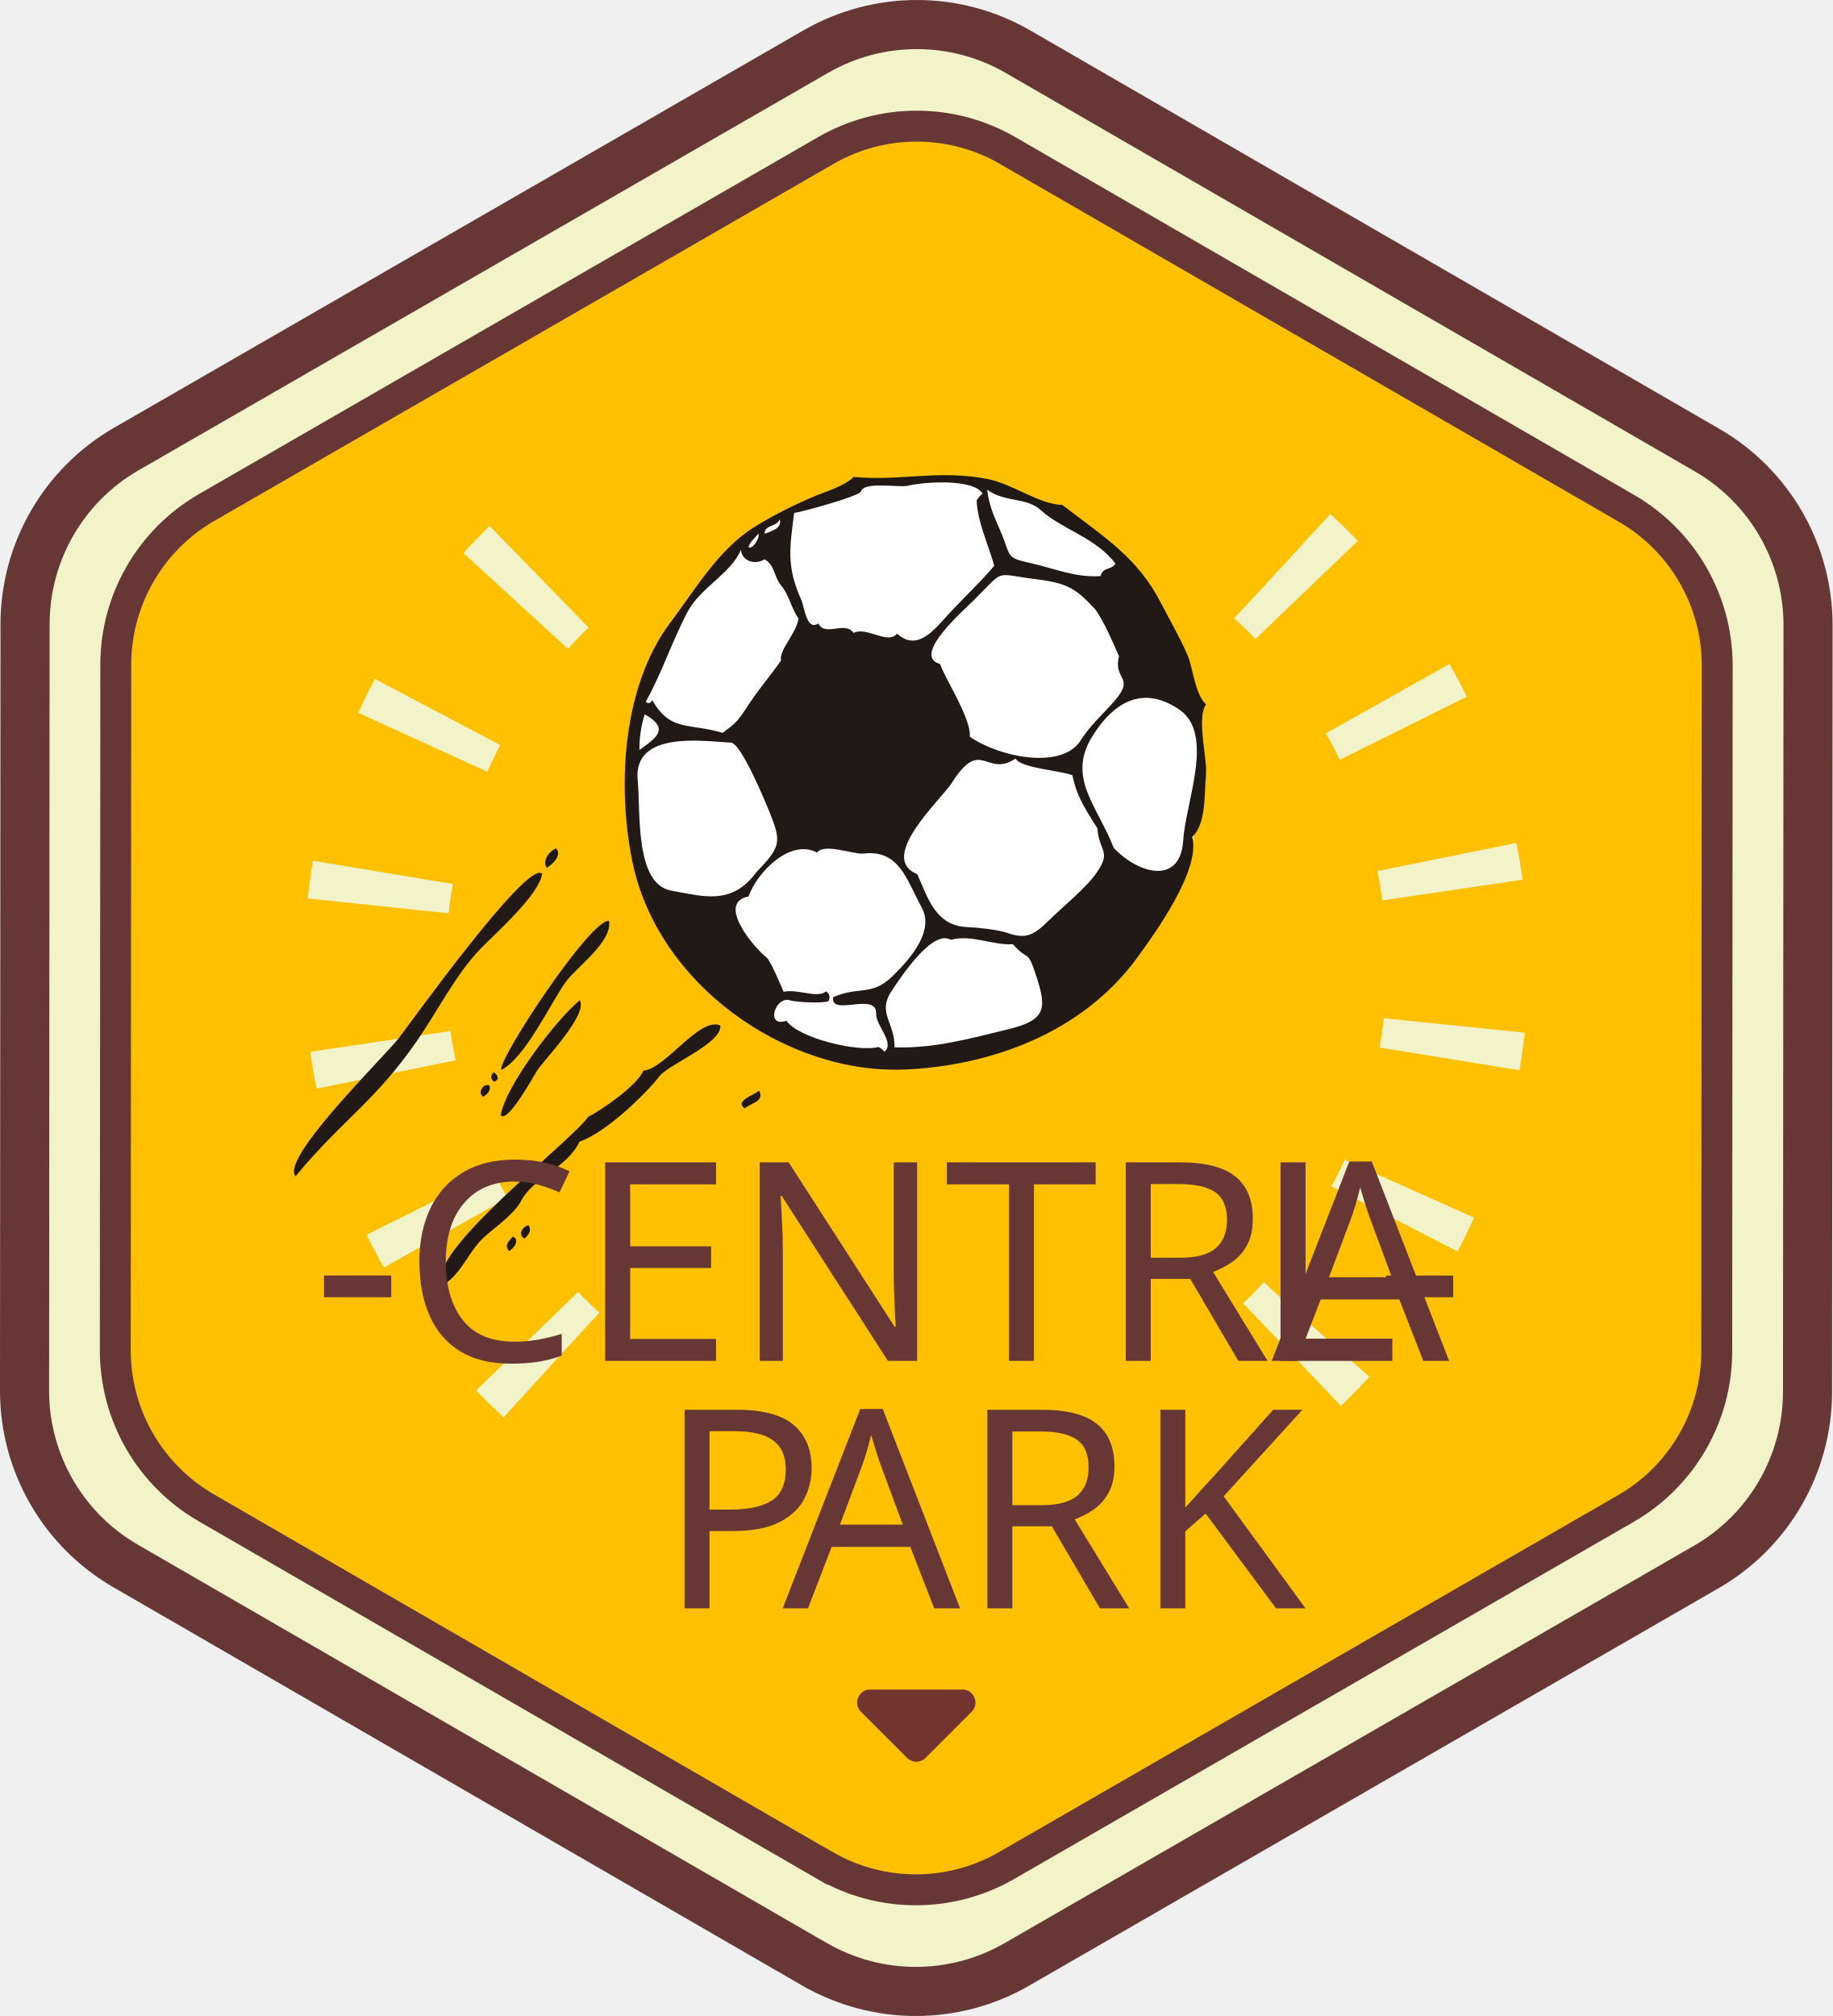
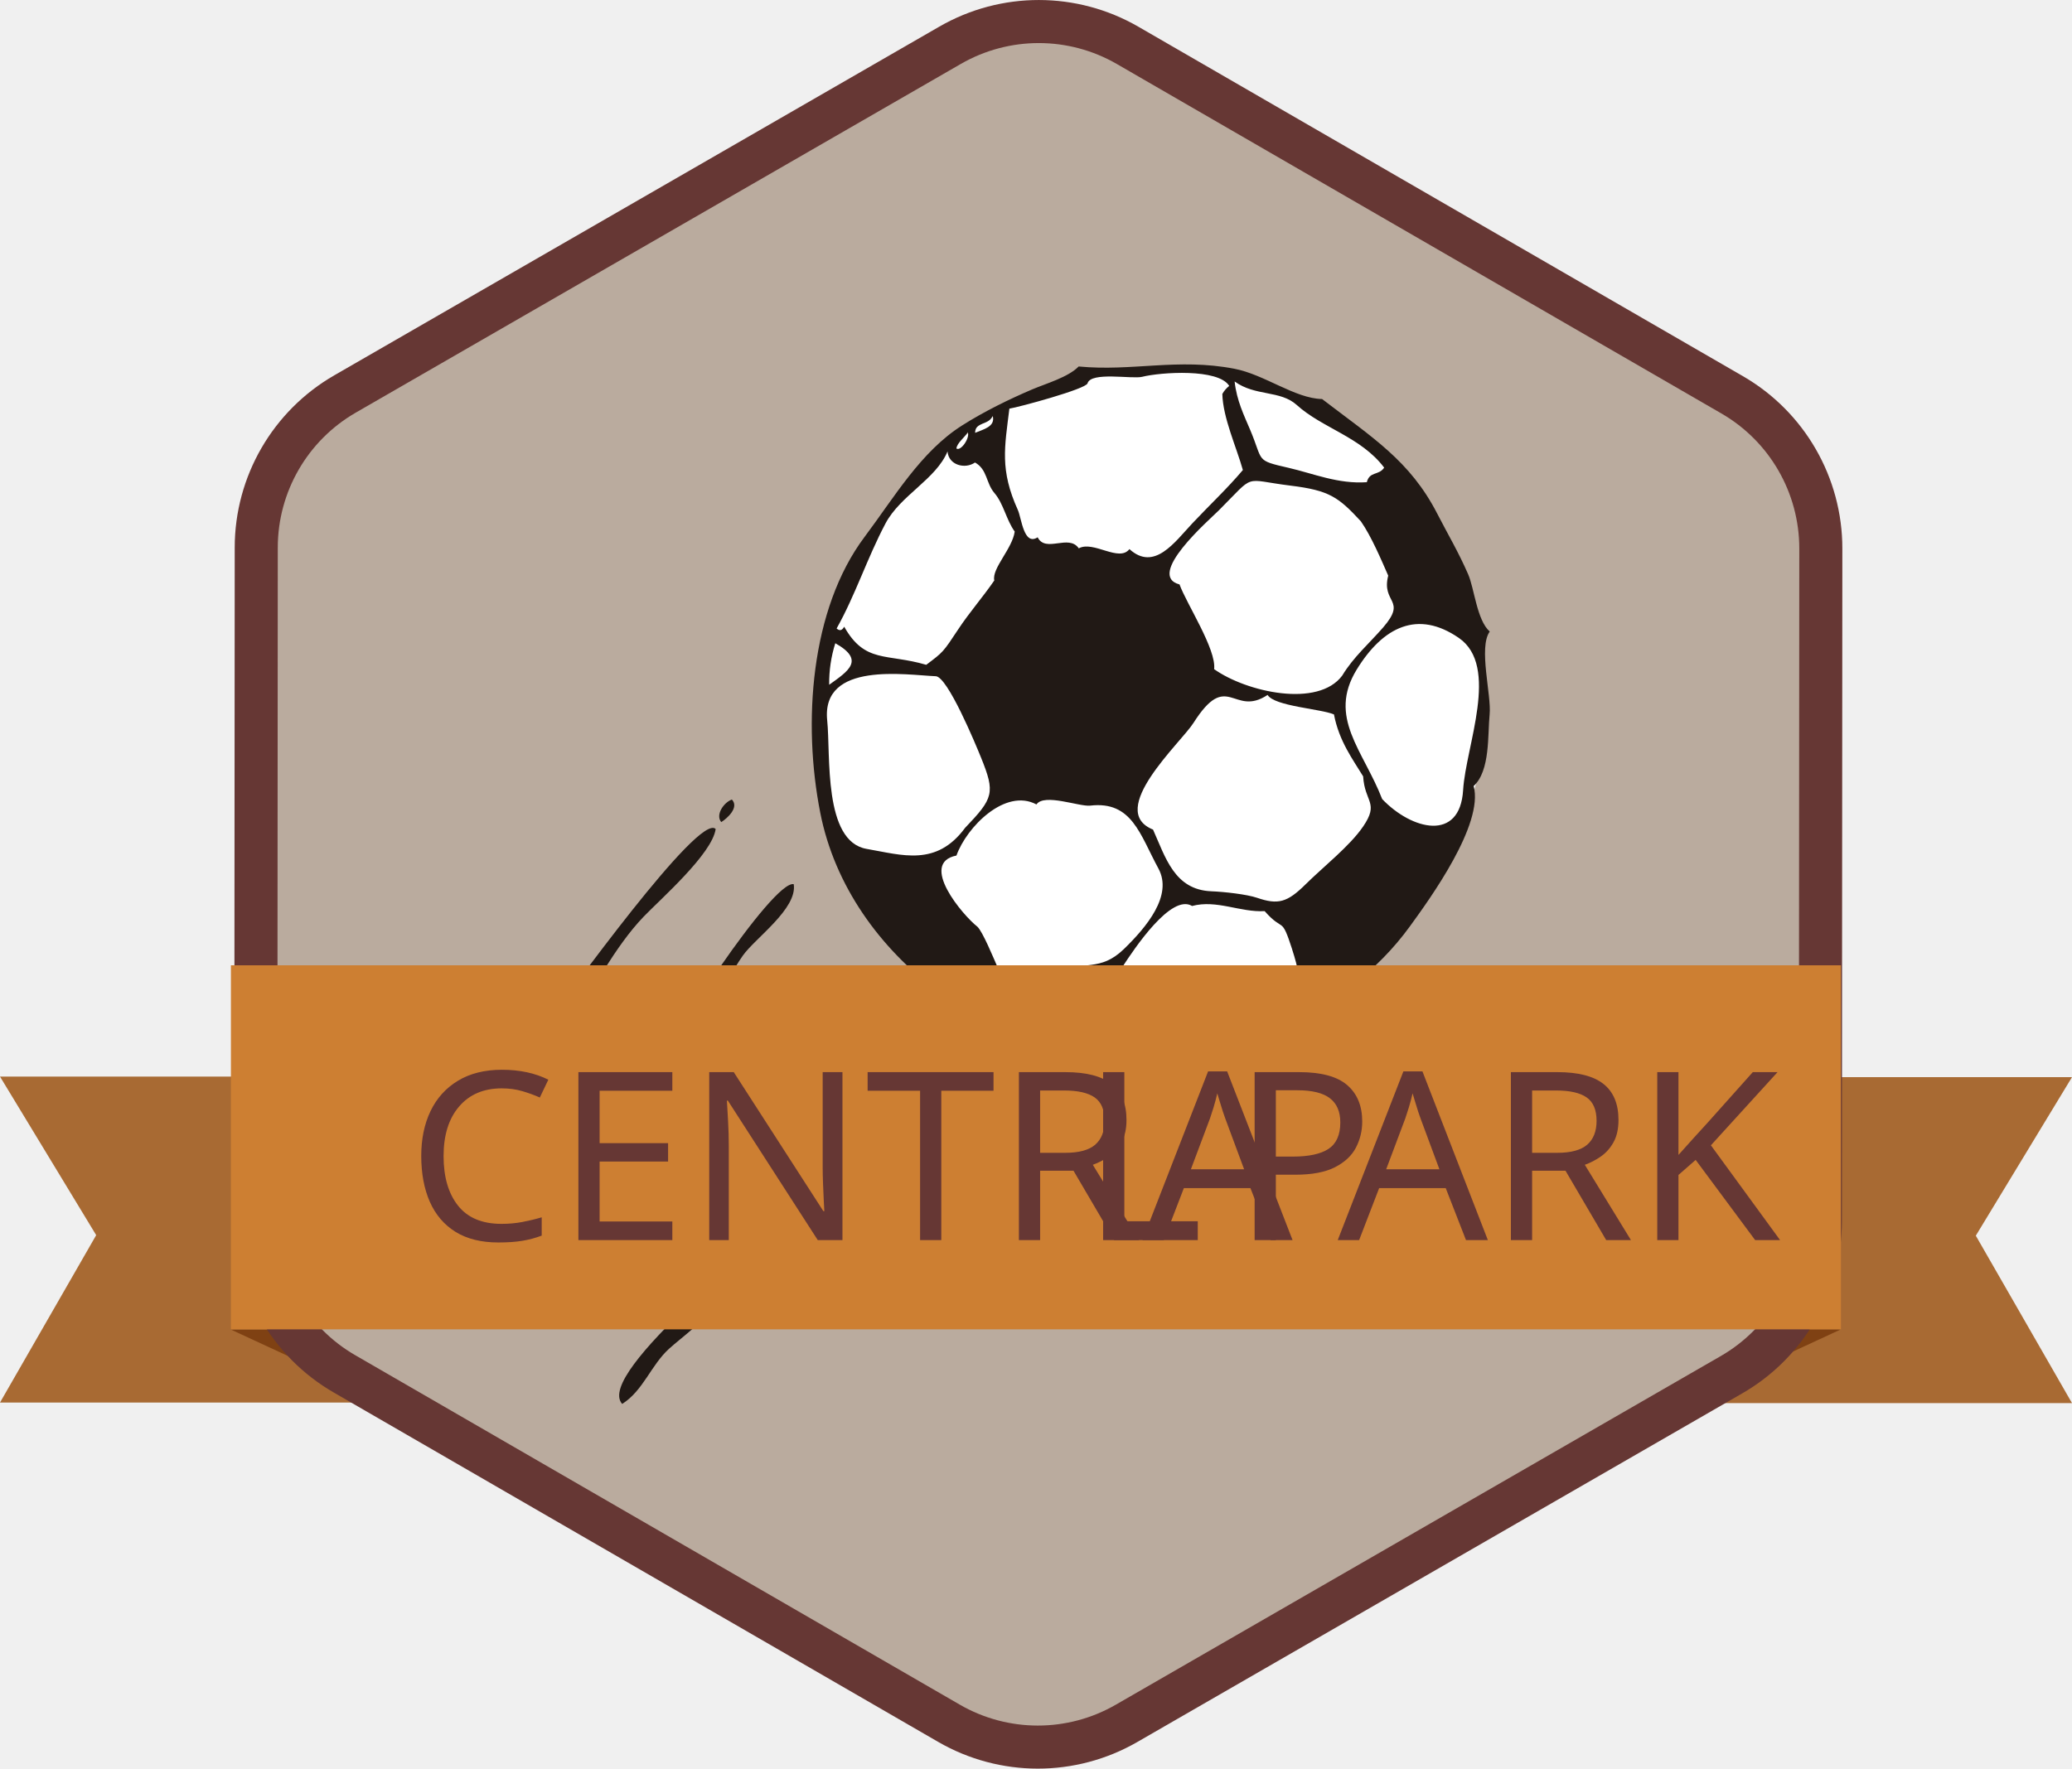
- <svg xmlns="http://www.w3.org/2000/svg" id="Layer_2" data-name="Layer 2" viewBox="0 0 426.3 468.99">
+ <svg xmlns="http://www.w3.org/2000/svg" id="Layer_2" data-name="Layer 2" viewBox="0 0 547.98 467.88">
  <defs>
    <style>
      .cls-1 {
-         letter-spacing: -.05em;
+         fill: #baab9e;
+       }
+ 
+       .cls-1, .cls-2, .cls-3, .cls-4, .cls-5, .cls-6 {
+         stroke-width: 0px;
      }

      .cls-2 {
-         fill: #733430;
-       }
- 
-       .cls-2, .cls-3, .cls-4, .cls-5, .cls-6 {
-         stroke-width: 0px;
-       }
- 
-       .cls-3 {
-         fill: #ffc000;
+         fill: #cd7f32;
      }

      .cls-7 {
        fill: #663734;
        font-family: LondrinaSolid-Regular, 'Londrina Solid';
-         font-size: 64.69px;
+         font-size: 62.23px;
      }

-       .cls-8 {
-         stroke-width: 11.42px;
-       }
- 
-       .cls-8, .cls-9, .cls-10 {
-         fill: none;
-         stroke-miterlimit: 10;
-       }
- 
-       .cls-8, .cls-10 {
-         stroke: #663734;
+       .cls-3 {
+         fill: #7f4113;
      }

      .cls-4 {
        fill: #fff;
      }

-       .cls-4, .cls-5 {
+       .cls-4, .cls-6 {
        fill-rule: evenodd;
      }

-       .cls-11 {
-         letter-spacing: 0em;
+       .cls-5 {
+         fill: #a86a33;
      }

-       .cls-5 {
+       .cls-6 {
        fill: #211915;
      }

-       .cls-9 {
-         stroke: #f2f3c9;
-         stroke-dasharray: 0 0 7.23 28.93;
-         stroke-width: 54.33px;
+       .cls-8 {
+         letter-spacing: -.02em;
      }

-       .cls-6 {
-         fill: #f2f3c9;
+       .cls-9 {
+         fill: none;
+         stroke: #663734;
+         stroke-miterlimit: 10;
+         stroke-width: 11.39px;
      }

      .cls-10 {
-         stroke-width: 7.19px;
-       }
- 
-       .cls-12 {
-         letter-spacing: -.03em;
+         letter-spacing: -.05em;
      }
    </style>
  </defs>
  <g id="Layer_1-2" data-name="Layer 1">
-     <g id="CentralPark_Badge_-_Champion" data-name="CentralPark Badge - Champion">
-       <path class="cls-3" d="m189.47,456.96L29.21,364.29c-14.55-8.41-23.51-23.95-23.5-40.76l.12-178.34c.01-16.81,8.99-32.34,23.55-40.73L189.78,12c14.56-8.39,32.5-8.38,47.05.03l160.27,92.67c14.55,8.41,23.51,23.95,23.5,40.76l-.12,178.34c-.01,16.81-8.99,32.34-23.55,40.73l-160.39,92.46c-14.56,8.39-32.5,8.38-47.05-.03Z" />
+     <g id="CentralPark_Badge_-_Bronze" data-name="CentralPark Badge - Bronze">
+       <polygon class="cls-5" points="103.1 371.03 0 371.03 25.44 326.75 0 284.8 103.1 284.8 103.1 371.03" />
+       <polygon class="cls-3" points="103.02 371.15 103.02 351.73 61.07 351.73 103.02 371.15" />
+       <polygon class="cls-5" points="444.88 371.18 547.98 371.18 522.54 326.89 547.98 284.95 444.88 284.95 444.88 371.18" />
+       <polygon class="cls-3" points="444.91 371.1 444.91 351.67 486.87 351.67 444.91 371.1" />
+       <path class="cls-1" d="m251.32,452.7l-157.6-91.13c-14.31-8.27-23.12-23.55-23.11-40.08l.12-175.37c.01-16.53,8.84-31.8,23.16-40.05L251.62,15.15c14.32-8.26,31.96-8.24,46.27.03l157.6,91.13c14.31,8.27,23.12,23.55,23.11,40.08l-.12,175.37c-.01,16.53-8.84,31.8-23.16,40.05l-157.72,90.92c-14.32,8.26-31.96,8.24-46.27-.03Z" />
+       <path class="cls-9" d="m250.98,455.88l-159.89-92.45c-14.52-8.39-23.45-23.9-23.44-40.67l.12-177.92c.01-16.77,8.97-32.26,23.5-40.63L251.28,11.97c14.53-8.37,32.42-8.36,46.94.03l159.89,92.45c14.52,8.39,23.45,23.9,23.44,40.67l-.12,177.92c-.01,16.77-8.97,32.26-23.5,40.63l-160.01,92.24c-14.53,8.37-32.42,8.36-46.94-.03Z" />
      <g>
-         <path class="cls-9" d="m135.47,309.64c-23.09-21.08-37.58-51.42-37.58-85.15,0-37.65,18.05-71.08,45.96-92.11" />
-         <path class="cls-9" d="m291.09,139.57c22.94,21.07,37.32,51.31,37.32,84.91,0,36.88-17.32,69.71-44.26,90.8" />
+         <path class="cls-4" d="m392.93,188.08c0,46.91-46.33,89.94-95.21,89.94s-80.85-43.04-80.85-89.94,42.17-91.09,91.05-91.09,85.01,44.19,85.01,91.09Z" />
+         <path class="cls-6" d="m209.04,319.68c-4.5,7.02-51.99,43.48-44.49,51.72,5.61-3.57,7.61-10.27,12.42-14.62,3.28-2.98,9.37-7.23,11.35-11.07,3.83-7.46,14.28-10.24,18.09-18.41,7.7-2.5,20.02-14.2,24.59-20.09,2.95-3.8,19.3-10.13,18.82-15.69-6.52-2.78-16.96,13.48-23.81,13.94-1.37,4.2-13.28,12.53-16.97,14.22Zm47.14-33.49c-.95,1.2-7.84,3.11-4.42,5.5,1.54-1.56,6.26-2.06,4.42-5.5Zm-77.03,49.51c2.01-1.46,3.1-3.63,1.06-4.49-1.28,1.42-2.7,2.82-1.06,4.49Zm4.6-3.85c1.59-1.28,2.29-2.64,1.34-4.14-1.53.19-3.53,2.59-1.34,4.14Zm4.1-52.02c2.24-3.37,15.58-17.09,13.05-21.52-7.39,6.08-22.9,26.45-24.4,35.49,2.17,2.64,10.36-12.47,11.35-13.97Zm-16.74,8.25c1.75-1.04,2.25-2.2,1.94-3.43-1.62-1.02-4,2.11-1.94,3.43Zm3.28-7.56c-1.15.98-1.13,1.96.07,2.95,1.53-.69,1.51-1.67-.07-2.95Zm35.53-46.62c-5.47-1.22-34.96,43.71-33.17,45.85,7.31-3.71,14.82-20.02,19.71-26.96,3.22-4.58,14.47-12.4,13.46-18.89Zm-59.24,36.95c6.26-9.06,11.9-20.39,19.53-28.34,4.57-4.75,18.14-16.63,19.06-23.2-4.34-4.57-39.83,44.99-44.3,50.83-4.08,5.33-36.63,37.09-31.74,42.46,14.4-17.39,24.44-22.93,37.44-41.76Zm42.88-59.34c-2.17.78-4.41,4.07-2.81,5.97,1.52-.95,4.83-3.85,2.81-5.97Zm107.21,68.19c26.11-1.05,54.85-10.93,72.05-34.57,5.46-7.5,19.62-27.07,16.92-37.19,4.43-4.1,3.67-13.56,4.22-18.94.52-5.13-3.01-17.71.03-21.93-3.42-3.03-4.06-11.38-5.71-15.15-2.62-6.01-5.38-10.6-8.17-16.03-7.22-14.05-17.2-20.15-30.46-30.33-7.13-.13-15.22-6.48-23.19-8.01-15-2.89-26.92.76-41.19-.6-2.72,2.83-8.63,4.51-12.28,6.06-6,2.56-12.66,5.8-18.56,9.55-10.9,6.92-17.89,18.96-25.78,29.48-14.36,19.14-16.39,49.27-11.72,72.94,7.58,38.64,47.76,66.18,83.82,64.72Zm40.97-28.52c3.15,9.76,2.82,13.27-8.61,16.06-12.8,3.12-23.02,5.96-35.19,5.6.18-7.46-5.33-10.6-1.04-17.14,3.05-4.66,12.83-19.4,18.37-16.03,6.5-1.73,12.7,1.72,19.19,1.36,5.12,5.82,4.31.94,7.29,10.14Zm18.74-32.5c-3.51,5.15-10.54,10.65-15.18,15.25-4.88,4.84-7.31,5.47-12.83,3.58-2.72-.93-8.75-1.6-12.11-1.73-9.79-.39-12.12-9-15.42-16.32-12.47-5.05,7.38-23,10.68-28.19,9.05-14.27,10.51-1.41,19.62-7.43,1.82,3,13.97,3.65,17.55,5.15,1.35,7.08,4.99,11.9,7.72,16.39.42,6.95,4.33,6.9-.03,13.31Zm-38.27-83.53c10.08-10.07,6.17-8.27,19.1-6.68,10.28,1.26,12.66,3.03,18.59,9.43,2.81,4.02,5.42,10.24,7.24,14.38-1.88,7.36,5.09,6.27-1.33,13.69-3.68,4.24-7.89,7.86-10.82,12.73-6.37,8.62-25.28,4.42-33.89-1.68.64-5.21-7.32-17.33-9.15-22.41-9.04-2.41,7.8-17.01,10.26-19.47Zm64.74,73.86c-.83,13.78-13.6,10.57-21.41,2.37-5.01-12.92-14.48-21.6-6.74-34.24,6.96-11.33,16.14-15.88,27.02-8.38,10.88,7.51,1.83,28.59,1.13,40.24Zm-60.44-108.1c5.52,4,12.06,2.25,16.47,6.25,6.7,6.08,16.98,8.44,23.09,16.55-1.43,2.15-3.84.9-4.59,3.85-7.6.53-14.13-2.29-20.61-3.78-9.01-2.07-6.66-1.61-10.24-10.07-1.61-3.8-3.57-7.76-4.11-12.8Zm-63.97,9.09c.78,2.89-2.48,3.57-4.65,4.5.01-3.02,3.61-1.91,4.65-4.5Zm4.42-1.9c2.42-.37,20.23-5.18,20.66-6.69.9-3.16,11.81-1.07,14.45-1.73,4.99-1.24,20.18-2.24,23.02,2.41-.75.59-1.36,1.3-1.82,2.13.15,6.31,3.76,14.14,5.43,20.12-4.09,4.85-8.7,9.16-13.33,14.07-4.68,4.98-10.08,12.83-16.67,6.85-2.76,3.56-9.53-2.33-13.4-.2-2.64-3.87-8.76,1.3-10.87-2.92-3.68,2.36-4.26-5.07-5.24-7.23-4.81-10.64-3.49-16.57-2.24-26.82Zm-11.02,6.23c.67,1.43-1.81,5.12-3,4.32.17-1.51,2.16-2.86,3-4.32Zm-21.75,24.14c3.94-7.43,13.36-11.69,16.4-19.05.28,3.63,4.62,4.77,7.27,2.93,3.3,1.85,2.87,5.44,5.13,8.07,2.43,2.83,3.12,7.08,5.37,10.2-.62,4.54-6.12,9.78-5.4,12.94-3.03,4.41-6.58,8.44-9.53,12.91-4.01,6.06-3.94,6-8.47,9.4-10.47-3.08-16.19-.3-21.7-10.09-.54,1.03-1.21,1.19-2,.48,4.98-8.87,8.07-18.61,12.93-27.79Zm-13.28,31.69c7.99,4.49,3.41,7.38-1.62,10.99-.04-3.75.5-7.41,1.62-10.99Zm-2.14,20.43c-1.62-15.79,21.07-11.99,28.71-11.7,3.14.12,10.55,18.01,11.96,21.49,3.82,9.42,3.31,10.75-4.21,18.63-7.61,10.32-16.63,7.18-26.02,5.56-11.53-1.97-9.5-24.84-10.44-33.98Zm46.89,67.78c1.86.57,10.24,1.01,11.94.25.59-1.16.36-2.16-.71-3.01-2.96,2.31-8.78-.92-13.11.15-1-2.27-3.9-9.32-5.29-10.61-3.8-2.96-15.61-16.83-5.54-18.82,2.71-7.59,12.94-17.93,21.16-13.52,2.04-3.02,11.36.64,14.21.31,11.06-1.29,13.16,7.66,18.05,16.65,3.87,7.13-3.17,15.51-9.15,21.31-6.34,6.12-10.51,2.87-18.19,6.36-.75,6.1,13.5-1.88,13.29,5.1-.11,3.7,5.86,8.92,2.57,11.68-.54-.58-1.15-1.07-1.83-1.47-6.07,1.73-24.65-2.63-28.42-8.07-6.6,2.23-3.43-7.67,1.03-6.3Z" />
      </g>
-       <circle class="cls-3" cx="213.15" cy="224.49" r="109.44" />
-       <path class="cls-6" d="m397.09,104.7L236.83,12.03c-14.55-8.41-32.49-8.43-47.05-.03L29.38,104.45c-14.56,8.39-23.54,23.92-23.55,40.73l-.12,178.34c-.01,16.81,8.95,32.35,23.5,40.76l160.27,92.67c14.55,8.41,32.49,8.43,47.05.03l160.39-92.46c14.56-8.39,23.54-23.92,23.55-40.73l.12-178.34c.01-16.81-8.95-32.35-23.5-40.76Zm2.5,209.77c-.01,15.12-8.08,29.08-21.18,36.63l-144.24,83.15c-13.1,7.55-29.23,7.54-42.31-.03l-144.13-83.34c-13.09-7.57-21.14-21.54-21.13-36.66l.11-159.7c.01-15.12,8.08-29.08,21.18-36.63L192.13,34.74c13.1-7.55,29.23-7.54,42.31.03l144.13,83.34c13.09,7.57,21.14,21.54,21.13,36.66l-.11,159.7Z" />
-       <path class="cls-8" d="m189.47,456.96L29.21,364.29c-14.55-8.41-23.51-23.95-23.5-40.76l.12-178.34c.01-16.81,8.99-32.34,23.55-40.73L189.78,12c14.56-8.39,32.5-8.38,47.05.03l160.27,92.67c14.55,8.41,23.51,23.95,23.5,40.76l-.12,178.34c-.01,16.81-8.99,32.34-23.55,40.73l-160.39,92.46c-14.56,8.39-32.5,8.38-47.05-.03Z" />
-       <path class="cls-10" d="m191.88,433.97l-143.95-83.24c-13.07-7.56-21.12-21.51-21.11-36.61l.11-159.49c.01-15.1,8.07-29.04,21.15-36.58L192.15,34.99c13.08-7.54,29.19-7.53,42.26.03l143.95,83.24c13.07,7.56,21.12,21.51,21.11,36.61l-.11,159.49c0,15.1-8.07,29.04-21.15,36.58l-144.06,83.05c-13.08,7.54-29.19,7.53-42.26-.03Z" />
-       <g>
-         <path class="cls-4" d="m279.74,179.69c0,35.39-34.95,67.85-71.82,67.85s-60.99-32.47-60.99-67.85,31.81-68.72,68.69-68.72,64.13,33.33,64.13,68.72Z" />
-         <path class="cls-5" d="m136.81,259.81c-3.4,5.29-39.22,32.8-33.56,39.02,4.23-2.69,5.74-7.74,9.37-11.03,2.48-2.25,7.07-5.45,8.56-8.35,2.89-5.63,10.77-7.72,13.64-13.89,5.81-1.89,15.1-10.71,18.55-15.16,2.22-2.86,14.56-7.64,14.2-11.84-4.92-2.1-12.79,10.17-17.96,10.52-1.03,3.17-10.02,9.45-12.8,10.72Zm39.77-6.1c-.72.9-5.92,2.34-3.33,4.15,1.16-1.18,4.73-1.55,3.33-4.15Zm-58.11,37.35c1.51-1.1,2.34-2.73.8-3.39-.96,1.07-2.04,2.13-.8,3.39Zm3.47-2.9c1.2-.96,1.73-1.99,1.01-3.12-1.15.14-2.66,1.95-1.01,3.12Zm3.1-39.24c1.69-2.55,11.76-12.89,9.84-16.24-5.57,4.58-17.27,19.95-18.41,26.77,1.63,1.99,7.81-9.41,8.56-10.54Zm-12.63,6.23c1.32-.79,1.7-1.66,1.46-2.59-1.22-.77-3.02,1.59-1.46,2.59Zm2.48-5.71c-.87.74-.85,1.48.05,2.23,1.15-.52,1.14-1.26-.05-2.23Zm26.8-35.17c-4.13-.92-26.37,32.98-25.02,34.59,5.51-2.8,11.18-15.1,14.87-20.34,2.43-3.45,10.92-9.36,10.15-14.25Zm-44.69,27.87c4.72-6.84,8.98-15.38,14.73-21.38,3.45-3.58,13.69-12.55,14.38-17.5-3.27-3.44-30.05,33.94-33.42,38.34-3.08,4.02-27.63,27.98-23.94,32.03,10.87-13.12,18.44-17.3,28.25-31.5Zm32.35-44.76c-1.64.59-3.33,3.07-2.12,4.5,1.15-.72,3.65-2.9,2.12-4.5Zm80.88,51.44c19.7-.79,41.38-8.25,54.35-26.08,4.12-5.66,14.8-20.42,12.76-28.05,3.34-3.09,2.77-10.23,3.19-14.29.4-3.87-2.27-13.36.03-16.54-2.58-2.29-3.06-8.58-4.3-11.43-1.98-4.53-4.06-8-6.16-12.09-5.45-10.6-12.98-15.2-22.98-22.88-5.38-.1-11.48-4.89-17.49-6.05-11.31-2.18-20.31.57-31.07-.46-2.05,2.14-6.51,3.4-9.26,4.57-4.52,1.93-9.55,4.38-14,7.2-8.22,5.22-13.49,14.31-19.45,22.24-10.83,14.44-12.36,37.17-8.84,55.02,5.72,29.15,36.03,49.92,63.24,48.82Zm30.91-21.52c2.38,7.36,2.13,10.01-6.5,12.12-9.66,2.36-17.36,4.49-26.55,4.23.14-5.63-4.02-8-.79-12.93,2.3-3.52,9.68-14.64,13.86-12.09,4.9-1.3,9.58,1.3,14.48,1.03,3.86,4.39,3.25.71,5.5,7.65Zm14.14-24.52c-2.65,3.89-7.95,8.03-11.45,11.5-3.68,3.65-5.51,4.12-9.68,2.7-2.05-.7-6.6-1.21-9.14-1.31-7.39-.29-9.15-6.79-11.63-12.31-9.41-3.81,5.57-17.35,8.06-21.27,6.83-10.76,7.93-1.06,14.8-5.61,1.37,2.27,10.54,2.76,13.24,3.88,1.02,5.34,3.77,8.98,5.82,12.37.32,5.25,3.27,5.21-.02,10.04Zm-28.87-63.02c7.61-7.6,4.66-6.24,14.41-5.04,7.76.95,9.55,2.29,14.03,7.11,2.12,3.03,4.09,7.72,5.46,10.85-1.42,5.55,3.84,4.73-1,10.33-2.77,3.2-5.95,5.93-8.16,9.61-4.8,6.5-19.07,3.33-25.57-1.26.48-3.93-5.52-13.07-6.91-16.91-6.82-1.82,5.88-12.83,7.74-14.69Zm48.84,55.72c-.63,10.4-10.26,7.98-16.15,1.79-3.78-9.75-10.93-16.29-5.08-25.83,5.25-8.55,12.18-11.98,20.38-6.32,8.21,5.66,1.38,21.57.85,30.36Zm-45.6-81.55c4.16,3.02,9.1,1.69,12.42,4.71,5.06,4.59,12.81,6.37,17.42,12.48-1.08,1.62-2.9.68-3.47,2.9-5.73.4-10.66-1.73-15.55-2.85-6.8-1.56-5.02-1.22-7.73-7.6-1.21-2.86-2.69-5.85-3.1-9.65Zm-48.26,6.86c.59,2.18-1.87,2.69-3.51,3.39.01-2.28,2.73-1.44,3.51-3.39Zm3.33-1.44c1.82-.28,15.26-3.91,15.59-5.05.68-2.38,8.91-.81,10.9-1.3,3.77-.93,15.23-1.69,17.37,1.82-.56.44-1.02.98-1.38,1.61.12,4.76,2.84,10.67,4.1,15.18-3.08,3.66-6.57,6.91-10.05,10.62-3.53,3.76-7.61,9.68-12.57,5.17-2.08,2.69-7.19-1.76-10.11-.15-1.99-2.92-6.61.98-8.2-2.2-2.78,1.78-3.21-3.83-3.95-5.45-3.63-8.02-2.63-12.5-1.69-20.23Zm-8.32,4.7c.5,1.08-1.37,3.86-2.26,3.26.13-1.14,1.63-2.16,2.26-3.26Zm-16.41,18.21c2.97-5.6,10.08-8.82,12.37-14.37.21,2.74,3.48,3.6,5.48,2.21,2.49,1.4,2.16,4.11,3.87,6.09,1.84,2.13,2.35,5.34,4.05,7.7-.47,3.43-4.62,7.38-4.07,9.76-2.29,3.32-4.96,6.37-7.19,9.74-3.02,4.57-2.97,4.53-6.39,7.09-7.9-2.32-12.22-.23-16.37-7.61-.41.78-.91.9-1.51.36,3.76-6.69,6.08-14.04,9.76-20.97Zm-10.02,23.91c6.03,3.39,2.58,5.56-1.22,8.29-.03-2.83.38-5.59,1.22-8.29Zm-1.62,15.41c-1.22-11.91,15.89-9.04,21.66-8.83,2.37.09,7.96,13.59,9.02,16.21,2.88,7.11,2.5,8.11-3.17,14.05-5.74,7.78-12.54,5.42-19.63,4.2-8.7-1.49-7.17-18.74-7.88-25.63Zm35.37,51.13c1.41.43,7.73.76,9.01.19.45-.88.27-1.63-.54-2.27-2.23,1.74-6.63-.69-9.89.11-.75-1.72-2.94-7.03-3.99-8.01-2.87-2.23-11.78-12.7-4.18-14.19,2.04-5.72,9.76-13.53,15.96-10.2,1.54-2.28,8.57.48,10.72.23,8.34-.97,9.93,5.78,13.61,12.56,2.92,5.38-2.39,11.7-6.91,16.07-4.78,4.62-7.93,2.16-13.72,4.8-.57,4.6,10.19-1.42,10.03,3.85-.08,2.79,4.42,6.73,1.94,8.81-.41-.44-.86-.81-1.38-1.11-4.58,1.31-18.59-1.98-21.44-6.09-4.98,1.69-2.59-5.79.78-4.76Z" />
-       </g>
-       <text class="cls-7" transform="translate(72.78 316.59)">
-         <tspan x="0" y="0">-CENTRA</tspan>
-         <tspan class="cls-12" x="218.83" y="0">L</tspan>
-         <tspan class="cls-11" x="247.04" y="0">-</tspan>
-         <tspan class="cls-1" x="80.18" y="57.56">P</tspan>
-         <tspan x="109.29" y="57.56">ARK</tspan>
+       <rect class="cls-2" x="61.07" y="255.36" width="425.8" height="96.31" />
+       <text class="cls-7" transform="translate(107.61 328.06)">
+         <tspan x="0" y="0">CENTRA</tspan>
+         <tspan class="cls-8" x="178.1" y="0">L</tspan>
+         <tspan x="205.73" y="0"> </tspan>
+         <tspan class="cls-10" x="218.17" y="0">P</tspan>
+         <tspan x="246.18" y="0">ARK</tspan>
      </text>
-       <path class="cls-2" d="m226.03,398.21l-10.74,10.74c-1.18,1.18-3.09,1.18-4.28,0l-10.74-10.74c-1.9-1.9-.56-5.16,2.14-5.16h21.48c2.69,0,4.04,3.26,2.14,5.16Z" />
    </g>
  </g>
</svg>
